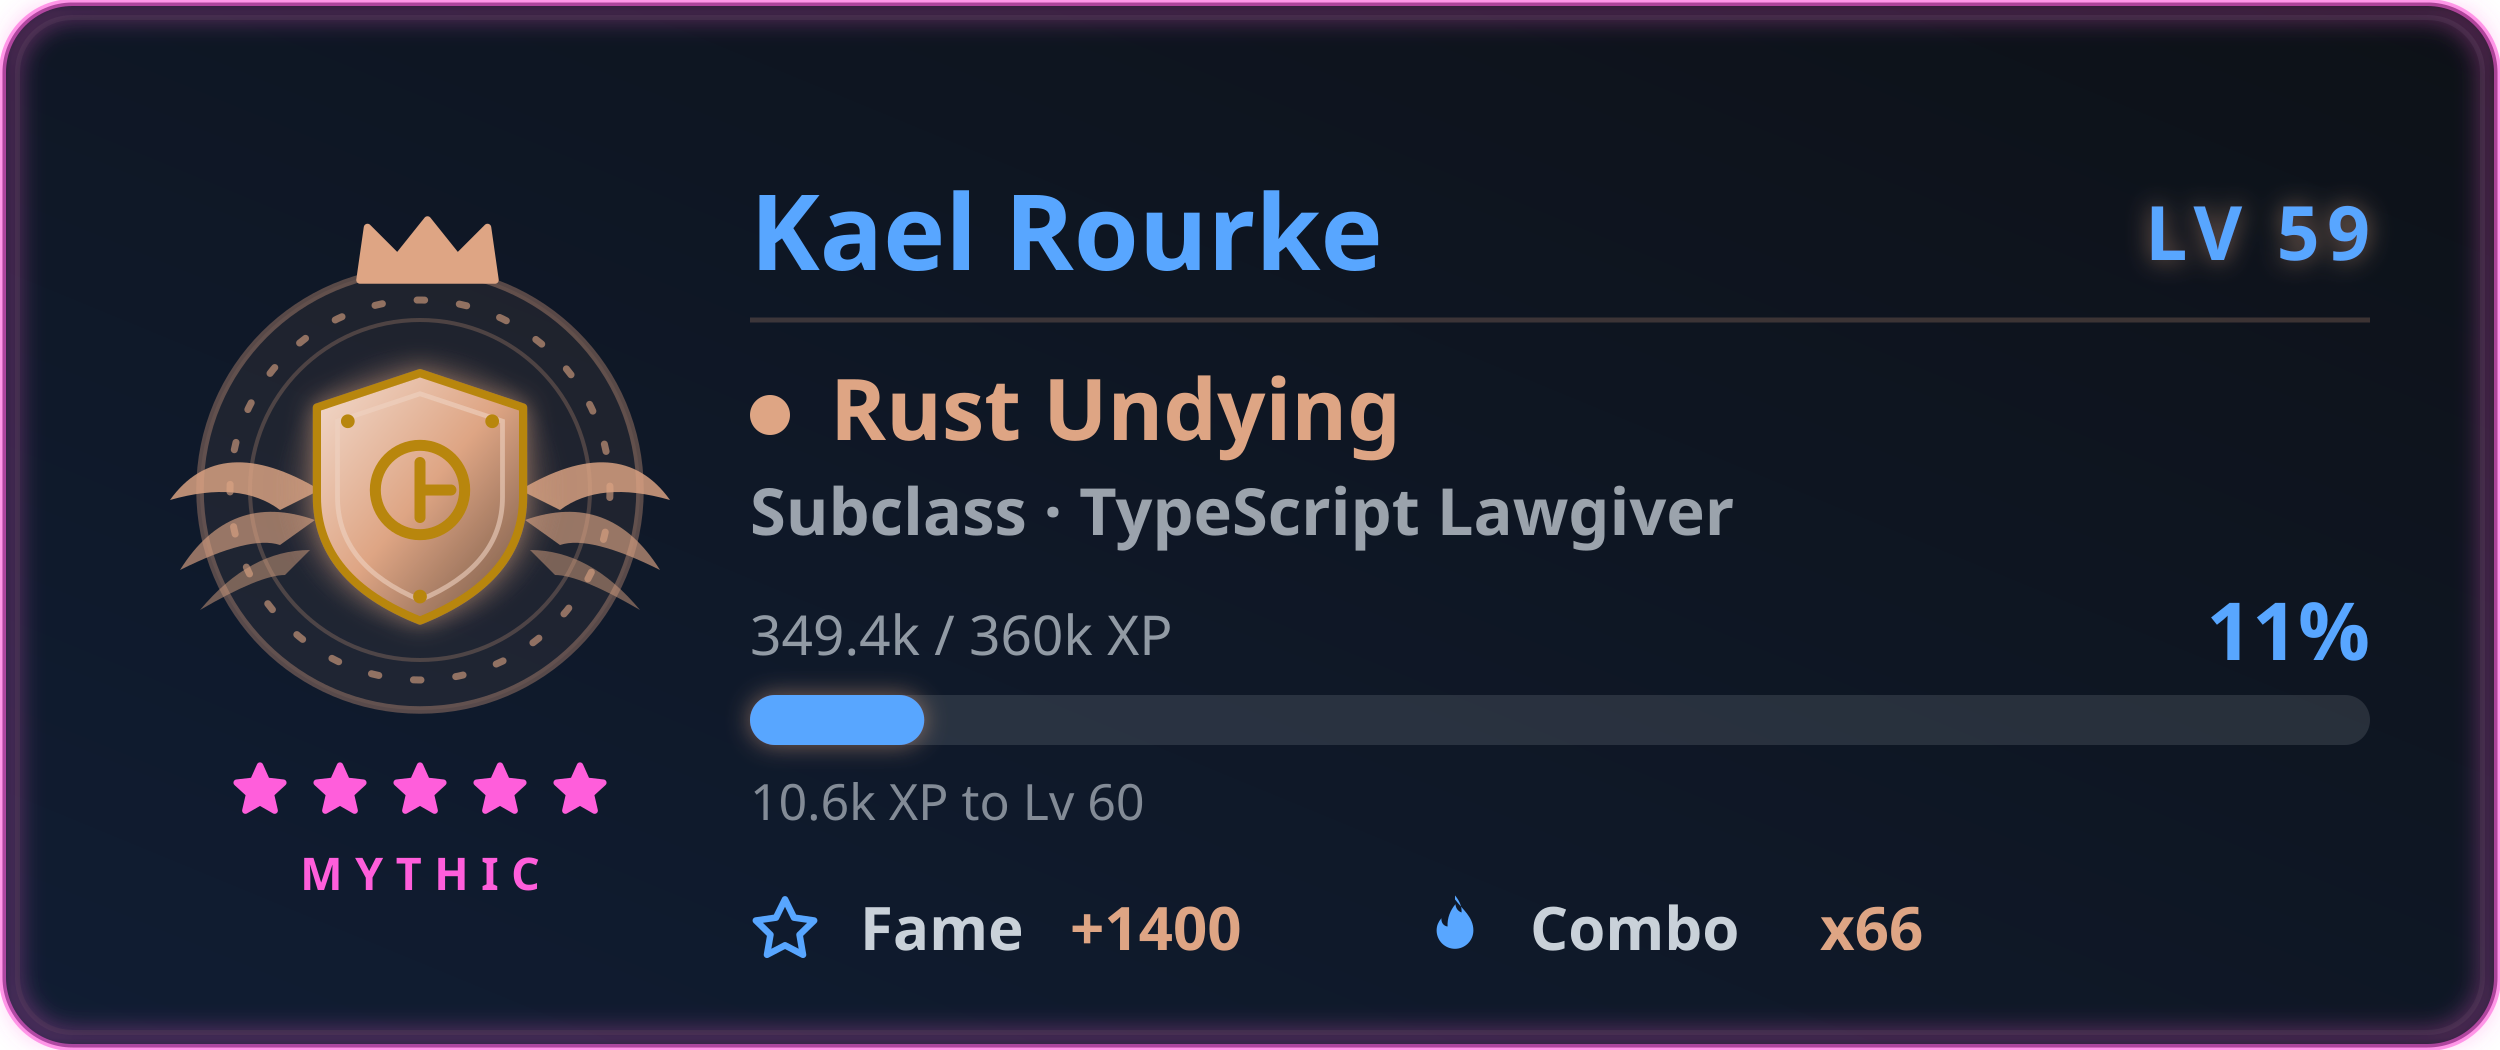
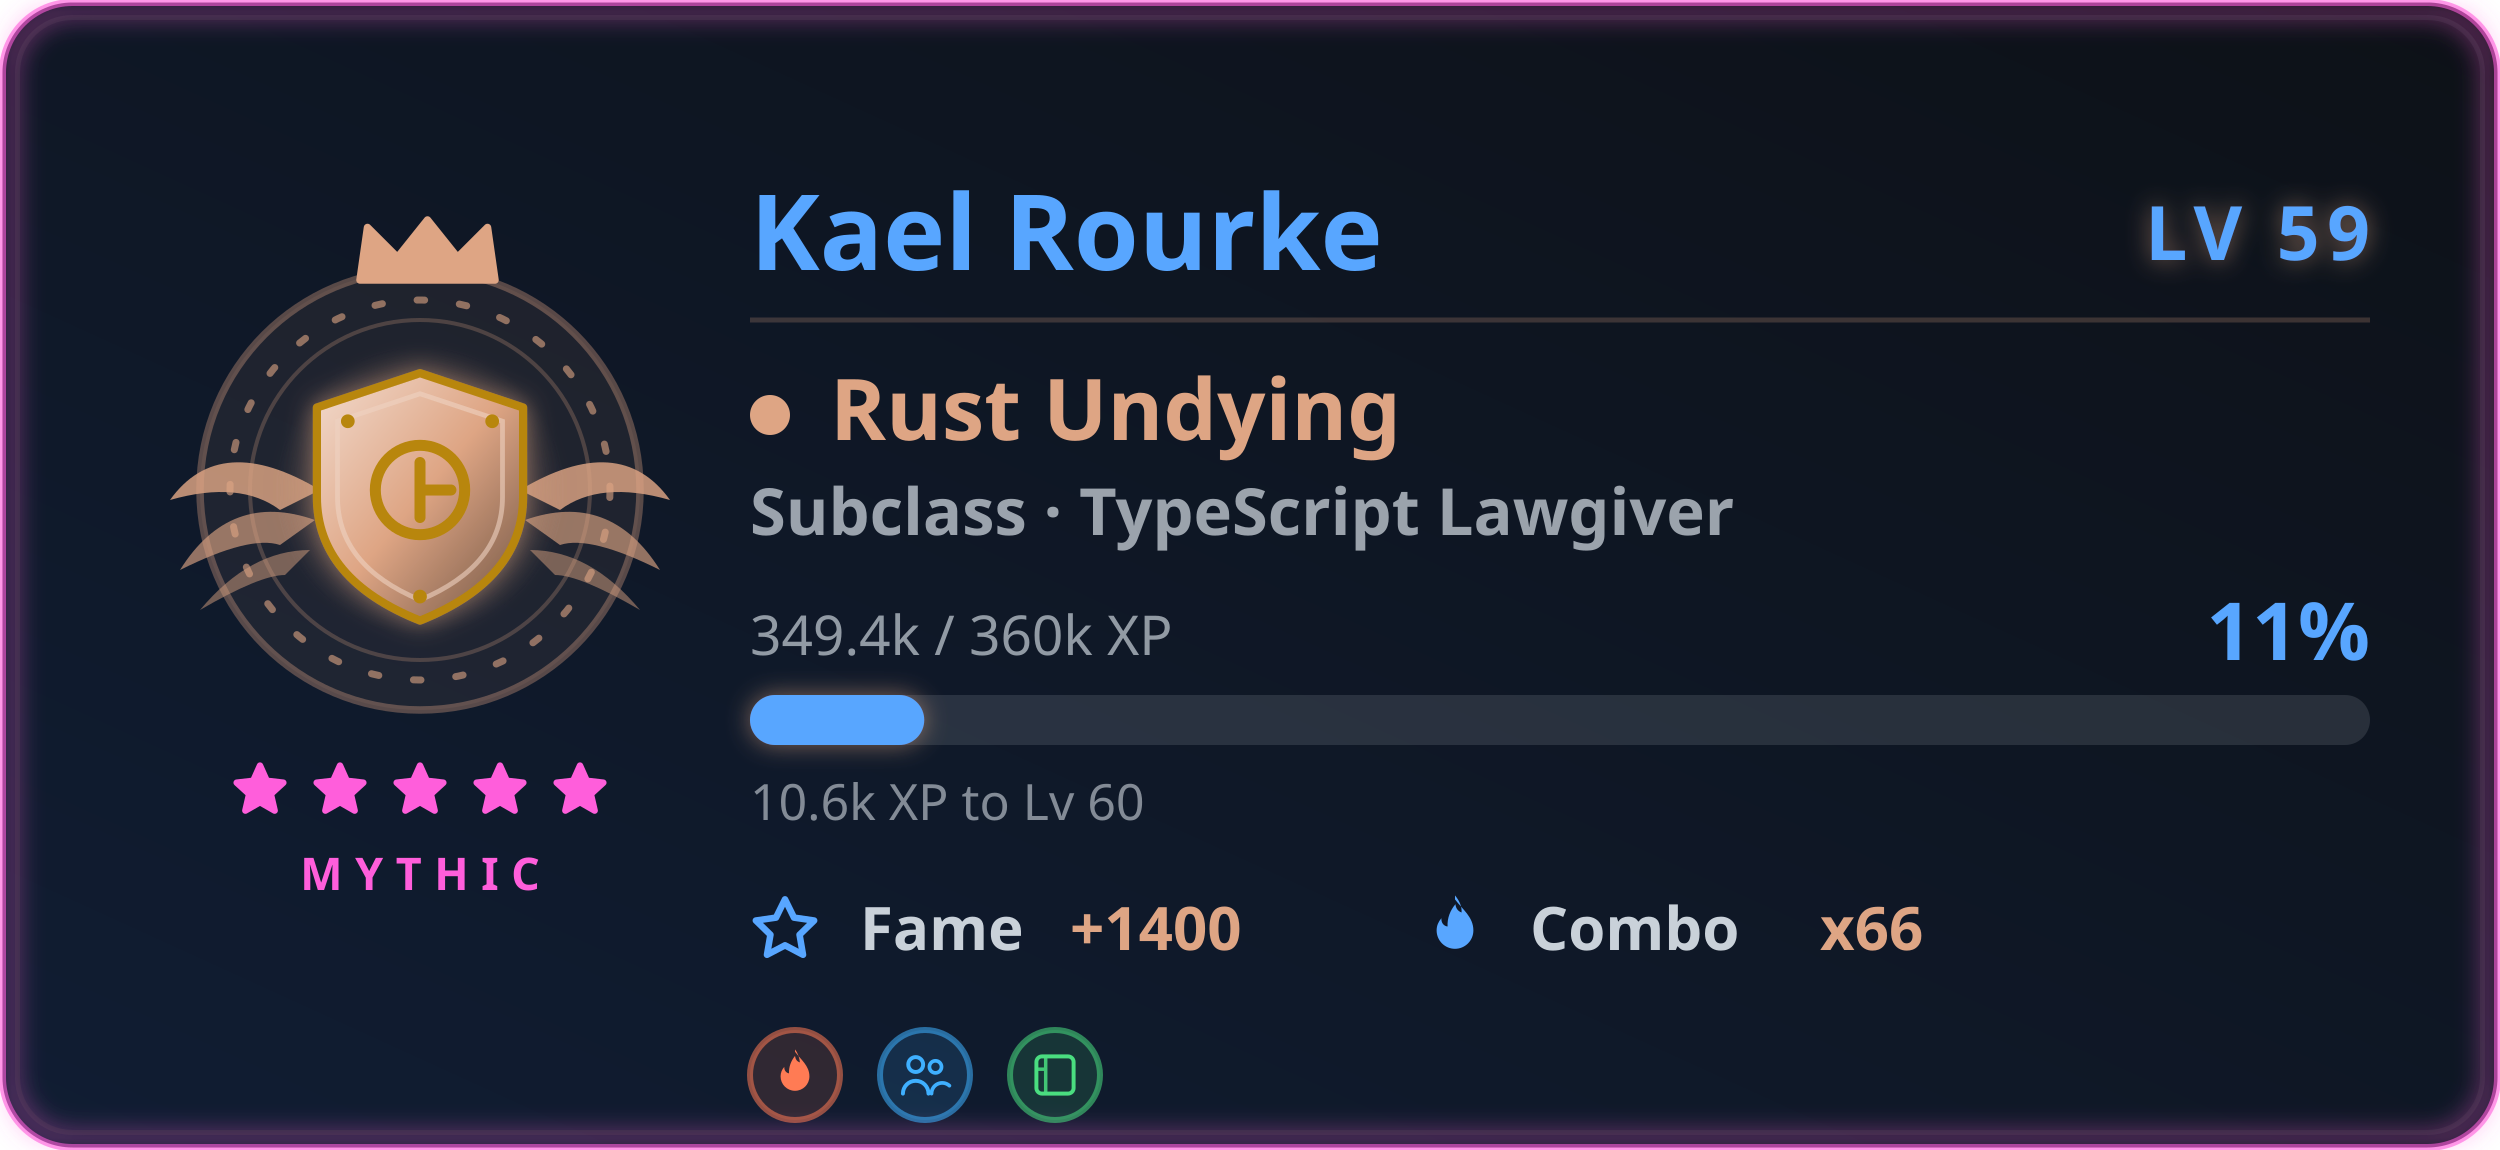
- <svg xmlns="http://www.w3.org/2000/svg" width="500" height="210" viewBox="0 0 500 210" role="img" aria-labelledby="card-title-a11y card-desc-a11y">
+ <svg xmlns="http://www.w3.org/2000/svg" width="500" height="230" viewBox="0 0 500 230" role="img" aria-labelledby="card-title-a11y card-desc-a11y">
  <style>
text { font-family: 'Segoe UI', Ubuntu, 'Helvetica Neue', sans-serif; }
.title { font-size: 18px; font-weight: 600; fill: #58a6ff; }
.title-icon { fill: #58a6ff; }
.icon { fill: #58a6ff; }


.gl-name { font-size: 21px; font-weight: 700; fill: #58a6ff; }
.gl-lvl { font-size: 15px; font-weight: 800; letter-spacing: 1.5px; fill: #58a6ff; }
.gl-class { font-size: 17px; font-weight: 700; fill: #dea584; }
.gl-sub { font-size: 13px; font-weight: 600; fill: #c9d1d9; opacity: 0.75; }
.gl-meta { font-size: 11px; fill: #c9d1d9; opacity: 0.7; }
.gl-pct { font-size: 16px; font-weight: 800; fill: #58a6ff; }
.gl-chip-label { font-size: 12px; font-weight: 600; fill: #c9d1d9; }
.gl-chip-value { font-size: 12px; font-weight: 800; fill: #dea584; }
.gl-hint { font-size: 10px; fill: #c9d1d9; opacity: 0.62; }
.gl-rarity { font-size: 9px; font-weight: 700; letter-spacing: 2.5px; fill: #ff5edb; }

</style>
  <defs>
    <linearGradient id="card-bg" x1="0" y1="0" x2="1" y2="1" gradientTransform="rotate(90, 0.5, 0.5)">
      <stop offset="0.0%" stop-color="#0d1117" />
      <stop offset="100.0%" stop-color="#101d33" />
    </linearGradient>
    <filter id="card-glow" x="-50%" y="-50%" width="200%" height="200%">
      <feGaussianBlur in="SourceGraphic" stdDeviation="3" result="blur" />
      <feFlood flood-color="#58a6ff" flood-opacity="0.55" result="tint" />
      <feComposite in="tint" in2="blur" operator="in" result="softGlow" />
      <feMerge>
        <feMergeNode in="softGlow" />
        <feMergeNode in="SourceGraphic" />
      </feMerge>
    </filter>
    <filter id="gl-glow" x="-60%" y="-60%" width="220%" height="220%">
      <feGaussianBlur in="SourceGraphic" stdDeviation="2.4" result="b" />
      <feFlood flood-color="#dea584" flood-opacity="0.55" result="t" />
      <feComposite in="t" in2="b" operator="in" result="g" />
      <feMerge>
        <feMergeNode in="g" />
        <feMergeNode in="SourceGraphic" />
      </feMerge>
    </filter>
    <filter id="gl-rarity" x="-20%" y="-20%" width="140%" height="140%">
      <feGaussianBlur stdDeviation="2.4" />
    </filter>
  </defs>
-   <rect x="0.5" y="0.5" width="499" height="209" rx="14" fill="url(#card-bg)" stroke="#ff5edb" stroke-width="1.4" stroke-opacity="0.6" />
-   <rect x="3.5" y="3.5" width="493" height="203" rx="11" fill="none" stroke="#30363d" stroke-opacity="0.4" />
-   <rect x="2" y="2" width="496" height="206" rx="13" fill="none" stroke="#ff5edb" stroke-width="3.5" stroke-opacity="0.4" filter="url(#gl-rarity)" />
+   <rect x="0.5" y="0.5" width="499" height="229" rx="14" fill="url(#card-bg)" stroke="#ff5edb" stroke-width="1.4" stroke-opacity="0.6" />
+   <rect x="3.5" y="3.5" width="493" height="223" rx="11" fill="none" stroke="#30363d" stroke-opacity="0.4" />
+   <rect x="2" y="2" width="496" height="226" rx="13" fill="none" stroke="#ff5edb" stroke-width="3.5" stroke-opacity="0.4" filter="url(#gl-rarity)" />
  <g class="fade">
    <g class="">
      <g class="flourish">
        <g transform="translate(84,0)">
          <g transform="translate(0,98)" fill="#dea584">
            <path d="M20 0 Q 40 -12 50 2 Q 36 -2 28 4 Z" opacity="0.82" />
            <path d="M21 6 Q 38 0 48 16 Q 34 9 28 11 Z" opacity="0.64" />
            <path d="M22 12 Q 34 12 44 24 Q 32 17 27 17 Z" opacity="0.48" />
          </g>
        </g>
        <g transform="translate(84,0) scale(-1,1)">
          <g transform="translate(0,98)" fill="#dea584">
            <path d="M20 0 Q 40 -12 50 2 Q 36 -2 28 4 Z" opacity="0.82" />
            <path d="M21 6 Q 38 0 48 16 Q 34 9 28 11 Z" opacity="0.64" />
            <path d="M22 12 Q 34 12 44 24 Q 32 17 27 17 Z" opacity="0.48" />
          </g>
        </g>
      </g>
      <circle cx="84" cy="98" r="44" fill="#dea584" fill-opacity="0.08" stroke="#dea584" stroke-opacity="0.35" stroke-width="1.5" />
      <g class="">
        <circle cx="84" cy="98" r="38" fill="none" stroke="#dea584" stroke-opacity="0.6" stroke-width="1.4" stroke-dasharray="1.5 7" stroke-linecap="round" />
        <circle cx="84" cy="98" r="34" fill="none" stroke="#dea584" stroke-opacity="0.25" stroke-width="0.8" />
      </g>
      <g class="" filter="url(#gl-glow)">
        <svg class="" x="51" y="65" width="66" height="66" viewBox="0 0 48 48" aria-hidden="true">
          <defs>
            <radialGradient id="rsHalo" cx="0.5" cy="0.5" r="0.5">
              <stop offset="0" stop-color="#dea584" stop-opacity="0.42" />
              <stop offset="1" stop-color="#dea584" stop-opacity="0" />
            </radialGradient>
            <linearGradient id="rsMetal" x1="0" y1="0" x2="1" y2="1">
              <stop offset="0" stop-color="#f2dbce" />
              <stop offset="0.5" stop-color="#dea584" />
              <stop offset="1" stop-color="#6f5342" />
            </linearGradient>
          </defs>
          <circle cx="24" cy="24" r="21" fill="url(#rsHalo)" />
          <path d="M24 7 L39 12 V25 Q39 37 24 43 Q9 37 9 25 V12 Z" fill="url(#rsMetal)" stroke="#b8860b" stroke-width="1.2" stroke-linejoin="round" />
          <path d="M24 10 L36 14 V25 Q36 35 24 40 Q12 35 12 25 V14 Z" fill="none" stroke="#efd2c2" stroke-width="0.7" stroke-opacity="0.6" />
          <circle cx="24" cy="24" r="6.5" fill="none" stroke="#b8860b" stroke-width="1.6" />
          <g stroke="#b8860b" stroke-width="1.6" stroke-linecap="round">
            <path d="M24 20 V28 M24 24 L28.5 24" />
          </g>
          <g fill="#b8860b">
            <circle cx="13.5" cy="14" r="1" />
            <circle cx="34.5" cy="14" r="1" />
            <circle cx="24" cy="39.5" r="1" />
          </g>
        </svg>
      </g>
      <g transform="translate(69, 42.5) scale(1.5)">
        <path d="M2 9 L3 2 L7 6 L11 1 L15 6 L19 2 L20 9 Z" fill="#dea584" stroke="#dea584" stroke-width="1" stroke-linejoin="round" />
      </g>
    </g>
    <g>
      <g class="" transform="translate(45.5, 151.5) scale(0.5416667)" fill="#ff5edb" stroke="#ff5edb" stroke-width="2.4" stroke-linejoin="round" stroke-linecap="round" opacity="1">
        <path d="M12 3 L14.5 8.6 L20.6 9.3 L16 13.5 L17.4 19.6 L12 16.5 L6.6 19.6 L8 13.5 L3.4 9.3 L9.5 8.6 Z" />
      </g>
      <g class="" transform="translate(61.5, 151.5) scale(0.5416667)" fill="#ff5edb" stroke="#ff5edb" stroke-width="2.4" stroke-linejoin="round" stroke-linecap="round" opacity="1">
        <path d="M12 3 L14.5 8.6 L20.6 9.3 L16 13.5 L17.4 19.6 L12 16.5 L6.6 19.6 L8 13.5 L3.4 9.3 L9.5 8.6 Z" />
      </g>
      <g class="" transform="translate(77.5, 151.5) scale(0.5416667)" fill="#ff5edb" stroke="#ff5edb" stroke-width="2.4" stroke-linejoin="round" stroke-linecap="round" opacity="1">
        <path d="M12 3 L14.5 8.6 L20.6 9.3 L16 13.5 L17.4 19.6 L12 16.5 L6.6 19.6 L8 13.5 L3.4 9.3 L9.5 8.6 Z" />
      </g>
      <g class="" transform="translate(93.5, 151.5) scale(0.5416667)" fill="#ff5edb" stroke="#ff5edb" stroke-width="2.4" stroke-linejoin="round" stroke-linecap="round" opacity="1">
        <path d="M12 3 L14.5 8.6 L20.6 9.3 L16 13.5 L17.4 19.6 L12 16.5 L6.6 19.6 L8 13.5 L3.4 9.3 L9.5 8.6 Z" />
      </g>
      <g class="" transform="translate(109.5, 151.5) scale(0.5416667)" fill="#ff5edb" stroke="#ff5edb" stroke-width="2.4" stroke-linejoin="round" stroke-linecap="round" opacity="1">
        <path d="M12 3 L14.5 8.6 L20.6 9.3 L16 13.5 L17.4 19.6 L12 16.5 L6.6 19.6 L8 13.5 L3.4 9.3 L9.5 8.6 Z" />
      </g>
    </g>
    <text class="gl-rarity" x="84" y="178" text-anchor="middle">MYTHIC</text>
  </g>
  <g class="fade" style="animation-delay:.15s">
    <text class="gl-name" x="150" y="54">Kael Rourke</text>
    <text class="gl-lvl glow-pulse" x="474" y="52" text-anchor="end" filter="url(#gl-glow)">LV 59</text>
    <line x1="150" y1="64" x2="474" y2="64" stroke="#dea584" stroke-opacity="0.22" stroke-width="1" />
    <circle cx="154" cy="83" r="4" fill="#dea584" />
    <text class="gl-class" x="166" y="88">Rust Undying</text>
    <text class="gl-sub" x="150" y="107">Subclass · TypeScript Lawgiver</text>
    <text class="gl-meta" x="150" y="131">349.4k / 360k XP</text>
    <text class="gl-pct " x="474" y="132" text-anchor="end">11%</text>
    <rect x="150" y="139" width="324" height="10" rx="5" fill="#c9d1d9" fill-opacity="0.14" />
    <rect class="xp-fill " x="150" y="139" width="34.85" height="10" rx="5" fill="#58a6ff" filter="url(#gl-glow)" />
    <text class="gl-hint" x="150" y="164">10.6k XP to Lv 60</text>
    <g transform="translate(150, 190)">
      <svg class="icon" x="0" y="-11" width="14" height="14" viewBox="0 0 16 16" aria-hidden="true">
        <path fill-rule="evenodd" d="M8 .25a.75.75 0 0 1 .673.418l1.882 3.815 4.21.612a.75.75 0 0 1 .416 1.279l-3.046 2.97.719 4.192a.75.75 0 0 1-1.088.791L8 12.347l-3.766 1.98a.75.75 0 0 1-1.088-.79l.72-4.194L.818 6.374a.75.75 0 0 1 .416-1.28l4.21-.611L7.327.668A.75.75 0 0 1 8 .25zm0 2.445L6.615 5.5a.75.75 0 0 1-.564.41l-3.097.45 2.24 2.184a.75.75 0 0 1 .216.664l-.528 3.084 2.769-1.456a.75.75 0 0 1 .698 0l2.77 1.456-.53-3.084a.75.75 0 0 1 .216-.664l2.24-2.183-3.096-.45a.75.75 0 0 1-.564-.41L8 2.694v.001z" />
      </svg>
      <text class="gl-chip-label" x="22" y="0">Fame</text>
      <text class="gl-chip-value" x="64" y="0">+1400</text>
    </g>
    <g transform="translate(284, 190)">
      <svg class="icon" x="0" y="-11" width="14" height="14" viewBox="0 0 16 16" aria-hidden="true">
        <path fill-rule="evenodd" d="M8 1c1.7 2.3 4.2 4 4.2 7.1a4.2 4.2 0 0 1-8.4 0c0-1.1.4-2 1.1-2.8-.1 1 .5 1.8 1.4 1.9-.1-1.9.6-3.7 1.8-5.1.1 1 .6 1.6 1.4 1.9.1-1.4-.5-2.7-1.5-3.9z" />
      </svg>
      <text class="gl-chip-label" x="22" y="0">Combo</text>
      <text class="gl-chip-value" x="80" y="0">x66</text>
    </g>
  </g>
+   <g class="fade" style="animation-delay:.2s">
+     <g transform="translate(159, 215)">
+       <g transform="translate(0, 0)">
+         <circle r="9" fill="#ff7b54" fill-opacity="0.14" stroke="#ff7b54" stroke-opacity="0.55" stroke-width="1.2" />
+         <g transform="translate(-5.58, -5.58) scale(0.465)">
+           <path d="M12 2c2.5 3.4 6.2 6 6.2 10.6a6.2 6.2 0 0 1-12.4 0c0-1.6.6-3 1.6-4.1-.1 1.5.8 2.6 2 2.8-.1-2.8.9-5.4 2.6-7.5.2 1.5.9 2.4 2.1 2.8-.2-2-.8-4-2.1-5.6Z" fill="#ff7b54" />
+         </g>
+       </g>
+       <g transform="translate(26, 0)">
+         <circle r="9" fill="#3fb0ff" fill-opacity="0.14" stroke="#3fb0ff" stroke-opacity="0.55" stroke-width="1.2" />
+         <g transform="translate(-5.58, -5.58) scale(0.465)">
+           <circle cx="8" cy="7.5" r="3.2" fill="none" stroke="#3fb0ff" stroke-width="1.7" />
+           <path d="M2.5 20a5.5 5.5 0 0 1 11 0" fill="none" stroke="#3fb0ff" stroke-width="1.7" stroke-linecap="round" />
+           <circle cx="16.5" cy="8.5" r="2.6" fill="none" stroke="#3fb0ff" stroke-width="1.6" />
+           <path d="M14.8 20a4.6 4.6 0 0 1 7.7-3.4" fill="none" stroke="#3fb0ff" stroke-width="1.6" stroke-linecap="round" />
+         </g>
+       </g>
+       <g transform="translate(52, 0)">
+         <circle r="9" fill="#4ade80" fill-opacity="0.14" stroke="#4ade80" stroke-opacity="0.55" stroke-width="1.2" />
+         <g transform="translate(-5.58, -5.58) scale(0.465)">
+           <rect x="4" y="4" width="16" height="16" rx="2.4" fill="none" stroke="#4ade80" stroke-width="1.7" />
+           <path d="M8 4v16 M4 9.5h4" fill="none" stroke="#4ade80" stroke-width="1.5" opacity="0.85" />
+         </g>
+       </g>
+     </g>
+   </g>
</svg>
